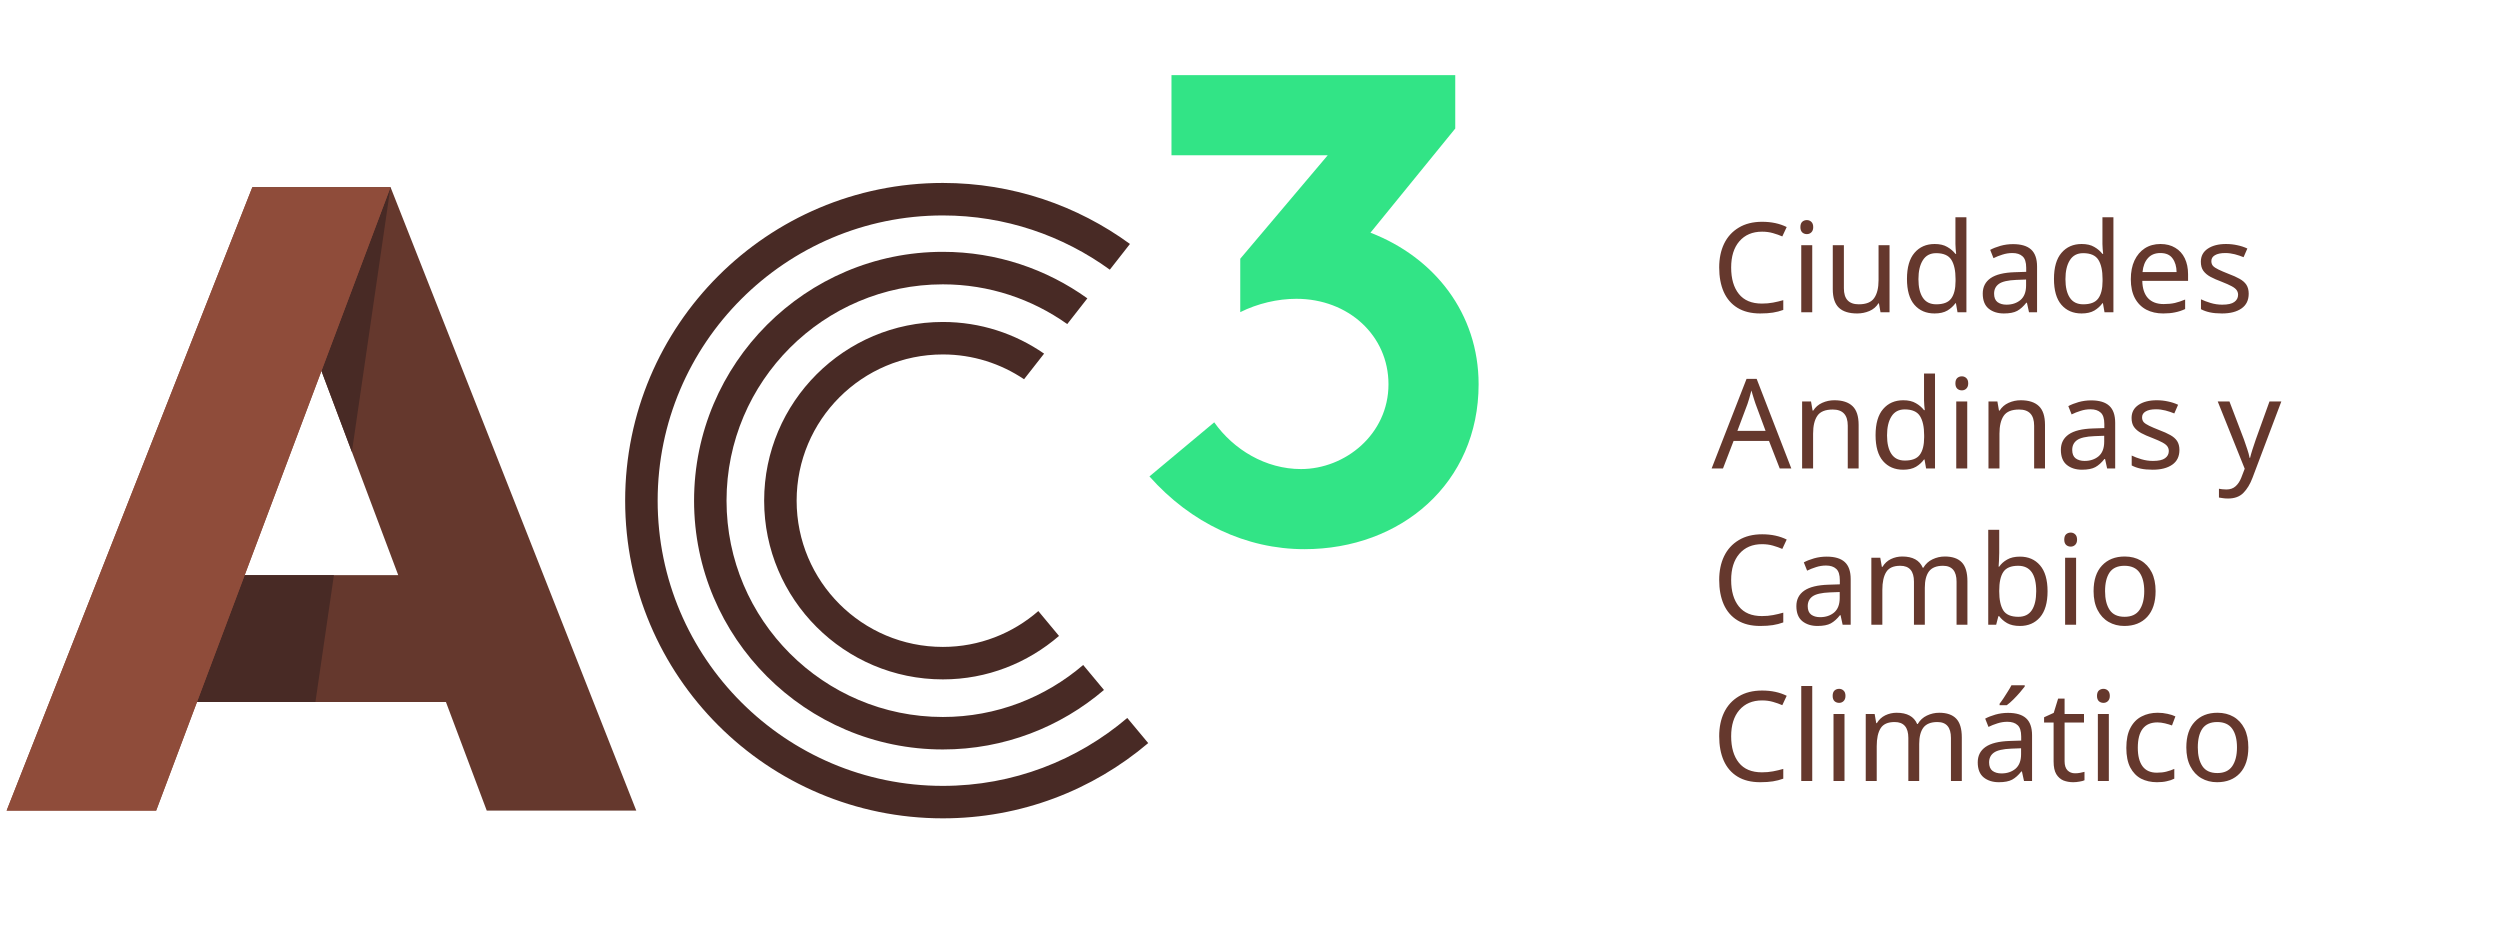
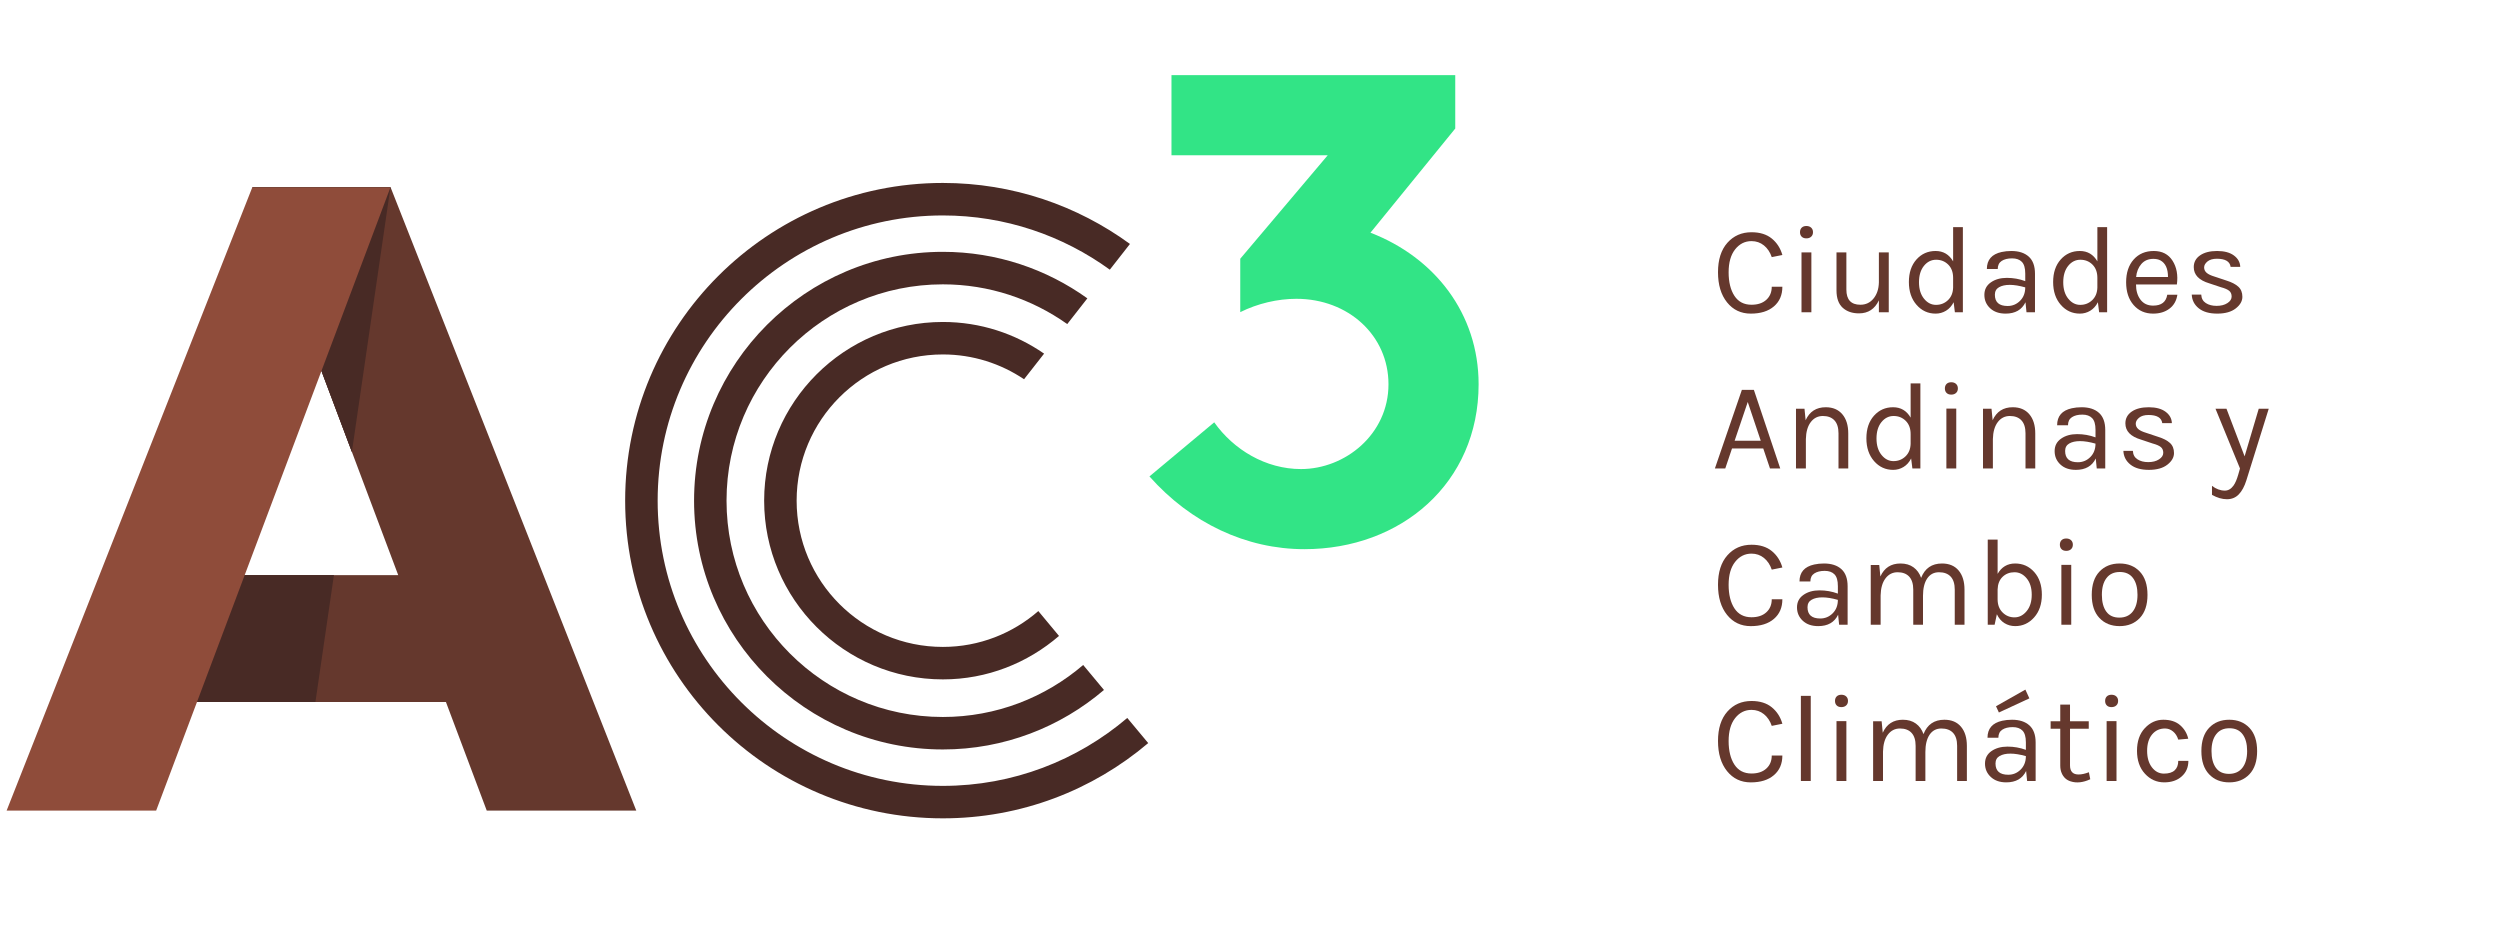
- <svg xmlns="http://www.w3.org/2000/svg" xmlns:xlink="http://www.w3.org/1999/xlink" version="1.1" x="0px" y="0px" width="320px" height="120px" viewBox="0 -12.5 320 120" enable-background="new 0 -12.5 320 120" xml:space="preserve">
+ <svg xmlns="http://www.w3.org/2000/svg" version="1.1" x="0px" y="0px" width="320px" height="120px" viewBox="0 -12.5 320 120" enable-background="new 0 -12.5 320 120" xml:space="preserve">
  <g id="Calque_2" display="none">
    <polygon display="inline" fill="#1A578B" points="61.648,20.045 74.076,20.045 53.458,69.961 41.037,69.961  " />
    <rect x="61.919" y="20.045" display="inline" fill="#007AC8" width="12.157" height="54.844" />
    <rect x="20.364" y="20.045" display="inline" fill="#1A578B" width="12.158" height="54.844" />
    <g display="inline">
      <polygon fill="#007AC8" points="33.063,20.045 20.364,20.045 41.037,69.961 53.458,69.961   " />
    </g>
  </g>
  <g id="Layer_1">
-     <rect x="219.087" y="16.57" fill="none" width="75.412" height="72.861" />
-     <text transform="matrix(1 0 0 1 219.0879 27.4668)">
-       <tspan x="0" y="0" fill="#65382D" font-family="'Karmilla-Regular'" font-size="16">Ciudades </tspan>
-       <tspan x="0" y="20" fill="#65382D" font-family="'Karmilla-Regular'" font-size="16">Andinas y </tspan>
-       <tspan x="0" y="40" fill="#65382D" font-family="'Karmilla-Regular'" font-size="16">Cambio </tspan>
-       <tspan x="0" y="60" fill="#65382D" font-family="'Karmilla-Regular'" font-size="16">Climático</tspan>
-     </text>
+     <g>
+       <path fill="#65382D" d="M224.191,17.227c1.078,0,1.944,0.27,2.601,0.808c0.656,0.539,1.106,1.24,1.352,2.104l-1.359,0.272    c-0.214-0.629-0.547-1.128-1-1.496c-0.454-0.368-0.984-0.552-1.593-0.552c-0.842,0-1.541,0.352-2.096,1.056    c-0.555,0.704-0.832,1.683-0.832,2.936s0.248,2.259,0.744,3.016c0.496,0.758,1.224,1.136,2.184,1.136    c0.801,0,1.433-0.21,1.896-0.632s0.696-0.979,0.696-1.672h1.359c0,1.056-0.359,1.894-1.08,2.512    c-0.72,0.619-1.706,0.928-2.96,0.928c-1.253,0-2.267-0.48-3.04-1.44s-1.159-2.245-1.159-3.856c0-1.61,0.399-2.866,1.199-3.768    C221.904,17.678,222.934,17.227,224.191,17.227z" />
+       <path fill="#65382D" d="M231.216,18.011c-0.256,0-0.456-0.072-0.601-0.216c-0.144-0.144-0.216-0.336-0.216-0.576    c0-0.24,0.072-0.432,0.216-0.576c0.145-0.144,0.345-0.216,0.601-0.216s0.461,0.072,0.615,0.216    c0.155,0.144,0.232,0.336,0.232,0.576c0,0.24-0.077,0.432-0.232,0.576C231.677,17.939,231.472,18.011,231.216,18.011z     M230.592,19.803h1.264v7.664h-1.264V19.803z" />
+       <path fill="#65382D" d="M240.496,25.947c-0.523,1.109-1.371,1.664-2.544,1.664c-0.864,0-1.561-0.24-2.089-0.72    c-0.527-0.48-0.792-1.221-0.792-2.224v-4.864h1.265v4.768c0,1.291,0.597,1.936,1.792,1.936c0.693,0,1.256-0.267,1.688-0.8    c0.433-0.534,0.659-1.216,0.681-2.048v-3.856h1.264v7.664h-1.264V25.947z" />
+       <path fill="#65382D" d="M250,20.955v-4.384h1.248v10.896h-1.024l-0.159-1.28c-0.246,0.48-0.571,0.843-0.977,1.088    s-0.848,0.368-1.328,0.368c-0.971,0-1.784-0.373-2.439-1.12c-0.656-0.747-0.984-1.72-0.984-2.92c0-1.2,0.322-2.163,0.968-2.888    c0.646-0.725,1.462-1.088,2.448-1.088S249.488,20.069,250,20.955z M247.824,20.747c-0.619,0-1.139,0.262-1.561,0.784    c-0.421,0.523-0.632,1.222-0.632,2.096s0.214,1.576,0.641,2.104c0.426,0.528,0.938,0.792,1.535,0.792c0.598,0,1.106-0.2,1.528-0.6    c0.421-0.4,0.643-0.936,0.664-1.608v-1.248c0-0.714-0.208-1.28-0.624-1.696S248.442,20.747,247.824,20.747z" />
+       <path fill="#65382D" d="M259.231,22.507c0-0.693-0.144-1.189-0.432-1.488c-0.288-0.298-0.707-0.448-1.256-0.448    c-0.55,0-0.992,0.109-1.328,0.328s-0.504,0.562-0.504,1.032h-1.392c0-1.173,0.629-1.898,1.888-2.176    c0.384-0.085,0.8-0.128,1.248-0.128c0.949,0,1.69,0.24,2.224,0.72s0.8,1.211,0.8,2.192v4.928h-1.088l-0.128-1.28    c-0.47,0.971-1.317,1.456-2.544,1.456c-0.832,0-1.493-0.229-1.983-0.688c-0.491-0.458-0.736-1.029-0.736-1.712    c0-0.683,0.277-1.216,0.832-1.6c0.544-0.384,1.227-0.576,2.048-0.576s1.605,0.139,2.352,0.416V22.507z M259.231,24.283    c-0.757-0.213-1.418-0.32-1.983-0.32s-1.024,0.102-1.376,0.304c-0.353,0.203-0.528,0.523-0.528,0.96c0,0.96,0.544,1.44,1.632,1.44    c0.619,0,1.149-0.222,1.593-0.664C259.011,25.56,259.231,24.987,259.231,24.283z" />
+       <path fill="#65382D" d="M268.464,20.955v-4.384h1.248v10.896h-1.024l-0.159-1.28c-0.246,0.48-0.571,0.843-0.977,1.088    s-0.848,0.368-1.328,0.368c-0.971,0-1.784-0.373-2.439-1.12c-0.656-0.747-0.984-1.72-0.984-2.92c0-1.2,0.322-2.163,0.968-2.888    c0.646-0.725,1.462-1.088,2.448-1.088S267.952,20.069,268.464,20.955z M266.288,20.747c-0.619,0-1.139,0.262-1.561,0.784    c-0.421,0.523-0.632,1.222-0.632,2.096s0.214,1.576,0.641,2.104c0.426,0.528,0.938,0.792,1.535,0.792c0.598,0,1.106-0.2,1.528-0.6    c0.421-0.4,0.643-0.936,0.664-1.608v-1.248c0-0.714-0.208-1.28-0.624-1.696S266.906,20.747,266.288,20.747z" />
+       <path fill="#65382D" d="M275.6,26.619c1.056,0,1.658-0.464,1.809-1.392h1.296c-0.118,0.768-0.456,1.363-1.017,1.784    c-0.56,0.421-1.256,0.632-2.088,0.632c-1.023,0-1.855-0.365-2.496-1.096c-0.64-0.73-0.96-1.704-0.96-2.92    c0-1.216,0.322-2.187,0.968-2.912c0.646-0.725,1.505-1.088,2.576-1.088c1.072,0,1.872,0.416,2.4,1.248s0.712,1.845,0.552,3.04    h-5.231c0,0.789,0.191,1.438,0.575,1.944C274.368,26.366,274.906,26.619,275.6,26.619z M276.527,20.827    c-0.245-0.128-0.544-0.192-0.896-0.192c-0.65,0-1.166,0.222-1.544,0.664c-0.379,0.443-0.601,0.995-0.664,1.656h4.08    C277.504,21.888,277.179,21.179,276.527,20.827z" />
+       <path fill="#65382D" d="M281.608,20.187c0.538-0.374,1.266-0.56,2.184-0.56c0.917,0,1.635,0.192,2.152,0.576    c0.517,0.384,0.786,0.87,0.808,1.456h-1.232c-0.096-0.693-0.683-1.04-1.76-1.04c-0.522,0-0.925,0.118-1.208,0.352    c-0.282,0.235-0.424,0.488-0.424,0.76s0.106,0.501,0.32,0.688c0.213,0.187,0.555,0.349,1.023,0.488l1.536,0.512    c0.65,0.203,1.149,0.461,1.496,0.776c0.347,0.315,0.521,0.747,0.521,1.296c0,0.55-0.283,1.045-0.849,1.488    c-0.565,0.442-1.354,0.664-2.368,0.664c-1.013,0-1.803-0.226-2.367-0.68c-0.566-0.453-0.864-1.037-0.896-1.752h1.216    c0.021,0.48,0.216,0.84,0.584,1.08c0.368,0.24,0.829,0.36,1.384,0.36s1.014-0.117,1.376-0.352c0.363-0.234,0.545-0.515,0.545-0.84    s-0.107-0.573-0.32-0.744c-0.214-0.17-0.561-0.32-1.04-0.448l-1.488-0.496c-1.333-0.395-2-1.088-2-2.08    C280.8,21.062,281.069,20.56,281.608,20.187z" />
+       <path fill="#65382D" d="M222.96,37.403h1.536l3.376,10.064h-1.312l-0.863-2.56h-4l-0.864,2.56h-1.328L222.96,37.403z     M222.032,43.915h3.344l-1.664-4.96L222.032,43.915z" />
+       <path fill="#65382D" d="M231.12,41.291c0.501-1.109,1.36-1.664,2.576-1.664c0.906,0,1.613,0.299,2.12,0.896    c0.506,0.597,0.76,1.414,0.76,2.448v4.496h-1.248v-4.496c0-0.736-0.174-1.291-0.521-1.664c-0.347-0.373-0.84-0.56-1.479-0.56    s-1.157,0.262-1.552,0.784c-0.396,0.523-0.604,1.248-0.624,2.176v3.76h-1.265v-7.648h1.089L231.12,41.291z" />
+       <path fill="#65382D" d="M244.561,40.955v-4.384h1.248v10.896h-1.024l-0.159-1.28c-0.246,0.48-0.571,0.843-0.977,1.088    s-0.848,0.368-1.328,0.368c-0.971,0-1.784-0.373-2.439-1.12c-0.656-0.747-0.984-1.72-0.984-2.92c0-1.2,0.322-2.163,0.968-2.888    c0.646-0.725,1.462-1.088,2.448-1.088S244.049,40.069,244.561,40.955z M242.385,40.747c-0.619,0-1.139,0.262-1.561,0.784    c-0.421,0.523-0.632,1.222-0.632,2.096s0.214,1.576,0.641,2.104c0.426,0.528,0.938,0.792,1.535,0.792c0.598,0,1.106-0.2,1.528-0.6    c0.421-0.4,0.643-0.936,0.664-1.608v-1.248c0-0.714-0.208-1.28-0.624-1.696S243.003,40.747,242.385,40.747z" />
+       <path fill="#65382D" d="M249.761,38.011c-0.256,0-0.456-0.072-0.601-0.216c-0.144-0.144-0.216-0.336-0.216-0.576    c0-0.24,0.072-0.432,0.216-0.576c0.145-0.144,0.345-0.216,0.601-0.216s0.461,0.072,0.615,0.216    c0.155,0.144,0.232,0.336,0.232,0.576c0,0.24-0.077,0.432-0.232,0.576C250.222,37.939,250.017,38.011,249.761,38.011z     M249.137,39.803h1.264v7.664h-1.264V39.803z" />
+       <path fill="#65382D" d="M255.057,41.291c0.501-1.109,1.36-1.664,2.576-1.664c0.906,0,1.613,0.299,2.12,0.896    c0.506,0.597,0.76,1.414,0.76,2.448v4.496h-1.248v-4.496c0-0.736-0.174-1.291-0.521-1.664c-0.347-0.373-0.84-0.56-1.479-0.56    s-1.157,0.262-1.552,0.784c-0.396,0.523-0.604,1.248-0.624,2.176v3.76h-1.265v-7.648h1.089L255.057,41.291z" />
+       <path fill="#65382D" d="M268.224,42.507c0-0.693-0.144-1.189-0.432-1.488c-0.288-0.298-0.707-0.448-1.256-0.448    c-0.55,0-0.992,0.109-1.328,0.328s-0.504,0.562-0.504,1.032h-1.392c0-1.173,0.629-1.898,1.888-2.176    c0.384-0.085,0.8-0.128,1.248-0.128c0.949,0,1.69,0.24,2.224,0.72s0.8,1.211,0.8,2.192v4.928h-1.088l-0.128-1.28    c-0.47,0.971-1.317,1.456-2.544,1.456c-0.832,0-1.493-0.229-1.983-0.688c-0.491-0.458-0.736-1.029-0.736-1.712    c0-0.683,0.277-1.216,0.832-1.6c0.544-0.384,1.227-0.576,2.048-0.576s1.605,0.139,2.352,0.416V42.507z M268.224,44.283    c-0.757-0.213-1.418-0.32-1.983-0.32s-1.024,0.102-1.376,0.304c-0.353,0.203-0.528,0.523-0.528,0.96c0,0.96,0.544,1.44,1.632,1.44    c0.619,0,1.149-0.222,1.593-0.664C268.003,45.56,268.224,44.987,268.224,44.283z" />
+       <path fill="#65382D" d="M272.856,40.187c0.538-0.374,1.266-0.56,2.184-0.56c0.917,0,1.635,0.192,2.152,0.576    c0.517,0.384,0.786,0.87,0.808,1.456h-1.232c-0.096-0.693-0.683-1.04-1.76-1.04c-0.522,0-0.925,0.118-1.208,0.352    c-0.282,0.235-0.424,0.488-0.424,0.76s0.106,0.501,0.32,0.688c0.213,0.187,0.555,0.349,1.023,0.488l1.536,0.512    c0.65,0.203,1.149,0.461,1.496,0.776c0.347,0.315,0.521,0.747,0.521,1.296c0,0.55-0.283,1.045-0.849,1.488    c-0.565,0.442-1.354,0.664-2.368,0.664c-1.013,0-1.803-0.226-2.367-0.68c-0.566-0.453-0.864-1.037-0.896-1.752h1.216    c0.021,0.48,0.216,0.84,0.584,1.08c0.368,0.24,0.829,0.36,1.384,0.36s1.014-0.117,1.376-0.352c0.363-0.234,0.545-0.515,0.545-0.84    s-0.107-0.573-0.32-0.744c-0.214-0.17-0.561-0.32-1.04-0.448l-1.488-0.496c-1.333-0.395-2-1.088-2-2.08    C272.048,41.062,272.317,40.56,272.856,40.187z" />
+       <path fill="#65382D" d="M283.136,49.69c0.522,0.405,1.072,0.608,1.647,0.608c0.427,0,0.795-0.214,1.104-0.64    c0.224-0.31,0.427-0.779,0.608-1.408l0.224-0.784l-3.136-7.648h1.407l2.32,6.096l1.809-6.096h1.279l-2.863,9.167    c-0.246,0.779-0.568,1.377-0.969,1.792c-0.399,0.416-0.906,0.624-1.52,0.624s-1.251-0.187-1.912-0.56V49.69z" />
+       <path fill="#65382D" d="M224.191,57.227c1.078,0,1.944,0.27,2.601,0.809c0.656,0.538,1.106,1.239,1.352,2.104l-1.359,0.272    c-0.214-0.63-0.547-1.128-1-1.496c-0.454-0.368-0.984-0.552-1.593-0.552c-0.842,0-1.541,0.352-2.096,1.056    s-0.832,1.683-0.832,2.936c0,1.254,0.248,2.259,0.744,3.017c0.496,0.757,1.224,1.136,2.184,1.136c0.801,0,1.433-0.211,1.896-0.632    c0.464-0.422,0.696-0.979,0.696-1.672h1.359c0,1.056-0.359,1.894-1.08,2.512c-0.72,0.619-1.706,0.928-2.96,0.928    c-1.253,0-2.267-0.479-3.04-1.439s-1.159-2.245-1.159-3.856c0-1.61,0.399-2.866,1.199-3.768    C221.904,57.678,222.934,57.227,224.191,57.227z" />
+       <path fill="#65382D" d="M235.247,62.507c0-0.693-0.144-1.189-0.432-1.488c-0.288-0.298-0.707-0.448-1.256-0.448    c-0.55,0-0.992,0.11-1.328,0.328c-0.336,0.219-0.504,0.563-0.504,1.032h-1.392c0-1.173,0.629-1.898,1.888-2.176    c0.384-0.085,0.8-0.128,1.248-0.128c0.949,0,1.69,0.24,2.224,0.72c0.533,0.48,0.8,1.211,0.8,2.192v4.928h-1.088l-0.128-1.28    c-0.47,0.971-1.317,1.456-2.544,1.456c-0.832,0-1.493-0.229-1.983-0.688c-0.491-0.459-0.736-1.029-0.736-1.712    s0.277-1.217,0.832-1.601c0.544-0.384,1.227-0.576,2.048-0.576s1.605,0.139,2.352,0.416V62.507z M235.247,64.283    c-0.757-0.214-1.418-0.32-1.983-0.32s-1.024,0.102-1.376,0.304c-0.353,0.203-0.528,0.522-0.528,0.96c0,0.96,0.544,1.44,1.632,1.44    c0.619,0,1.149-0.222,1.593-0.664C235.026,65.561,235.247,64.986,235.247,64.283z" />
+       <path fill="#65382D" d="M240.688,61.291c0.501-1.109,1.36-1.664,2.576-1.664c0.661,0,1.216,0.162,1.664,0.488    c0.447,0.325,0.773,0.775,0.976,1.352c0.48-1.227,1.371-1.84,2.672-1.84c0.918,0,1.627,0.299,2.128,0.896    c0.502,0.598,0.752,1.414,0.752,2.448v4.496h-1.248v-4.496c0-0.736-0.173-1.29-0.52-1.664c-0.347-0.373-0.846-0.56-1.496-0.56    s-1.154,0.267-1.512,0.8s-0.536,1.27-0.536,2.208v3.712h-1.248v-4.496c0-0.736-0.174-1.29-0.521-1.664    c-0.347-0.373-0.84-0.56-1.479-0.56s-1.157,0.261-1.552,0.784c-0.396,0.522-0.604,1.247-0.624,2.176v3.76h-1.265v-7.648h1.089    L240.688,61.291z" />
+       <path fill="#65382D" d="M255.695,60.955c0.512-0.886,1.259-1.328,2.24-1.328s1.797,0.365,2.448,1.096    c0.65,0.73,0.976,1.696,0.976,2.896c0,1.199-0.331,2.17-0.992,2.912c-0.661,0.741-1.467,1.111-2.416,1.111    c-0.512,0-0.974-0.128-1.384-0.384c-0.411-0.256-0.733-0.635-0.968-1.136l-0.288,1.344h-0.88V56.57h1.264V60.955z M257.855,60.747    c-0.608,0-1.115,0.194-1.521,0.584s-0.618,0.931-0.64,1.624v1.248c0,0.704,0.211,1.267,0.632,1.688    c0.422,0.422,0.931,0.632,1.528,0.632s1.114-0.264,1.552-0.792c0.438-0.527,0.656-1.229,0.656-2.104s-0.216-1.573-0.648-2.096    C258.983,61.008,258.464,60.747,257.855,60.747z" />
+       <path fill="#65382D" d="M264.479,58.011c-0.256,0-0.456-0.072-0.601-0.216c-0.144-0.145-0.216-0.336-0.216-0.576    s0.072-0.432,0.216-0.576c0.145-0.144,0.345-0.216,0.601-0.216s0.461,0.072,0.615,0.216c0.155,0.145,0.232,0.336,0.232,0.576    s-0.077,0.432-0.232,0.576C264.94,57.938,264.735,58.011,264.479,58.011z M263.855,59.803h1.264v7.664h-1.264V59.803z" />
+       <path fill="#65382D" d="M268.728,60.667c0.656-0.693,1.517-1.04,2.584-1.04c1.066,0,1.928,0.347,2.584,1.04    s0.983,1.686,0.983,2.976c0,1.28-0.327,2.267-0.983,2.96s-1.518,1.04-2.584,1.04c-1.067,0-1.928-0.347-2.584-1.04    s-0.984-1.68-0.984-2.96C267.743,62.353,268.071,61.36,268.728,60.667z M273.6,63.635c0-0.912-0.192-1.627-0.576-2.144    c-0.384-0.518-0.947-0.776-1.688-0.776s-1.31,0.259-1.703,0.776c-0.396,0.517-0.593,1.231-0.593,2.144s0.187,1.627,0.561,2.144    c0.373,0.518,0.931,0.776,1.672,0.776s1.314-0.259,1.72-0.776C273.396,65.262,273.6,64.547,273.6,63.635z" />
+       <path fill="#65382D" d="M224.191,77.227c1.078,0,1.944,0.27,2.601,0.809c0.656,0.538,1.106,1.239,1.352,2.104l-1.359,0.272    c-0.214-0.63-0.547-1.128-1-1.496c-0.454-0.368-0.984-0.552-1.593-0.552c-0.842,0-1.541,0.352-2.096,1.056    s-0.832,1.683-0.832,2.936c0,1.254,0.248,2.259,0.744,3.017c0.496,0.757,1.224,1.136,2.184,1.136c0.801,0,1.433-0.211,1.896-0.632    c0.464-0.422,0.696-0.979,0.696-1.672h1.359c0,1.056-0.359,1.894-1.08,2.512c-0.72,0.619-1.706,0.928-2.96,0.928    c-1.253,0-2.267-0.479-3.04-1.439s-1.159-2.245-1.159-3.856c0-1.61,0.399-2.866,1.199-3.768    C221.904,77.678,222.934,77.227,224.191,77.227z" />
+       <path fill="#65382D" d="M230.512,76.57h1.264v10.896h-1.264V76.57z" />
+       <path fill="#65382D" d="M235.696,78.011c-0.256,0-0.456-0.072-0.601-0.216c-0.144-0.145-0.216-0.336-0.216-0.576    s0.072-0.432,0.216-0.576c0.145-0.144,0.345-0.216,0.601-0.216s0.461,0.072,0.615,0.216c0.155,0.145,0.232,0.336,0.232,0.576    s-0.077,0.432-0.232,0.576C236.157,77.938,235.952,78.011,235.696,78.011z M235.072,79.803h1.264v7.664h-1.264V79.803z" />
+       <path fill="#65382D" d="M240.992,81.291c0.501-1.109,1.36-1.664,2.576-1.664c0.661,0,1.216,0.162,1.664,0.488    c0.447,0.325,0.773,0.775,0.976,1.352c0.48-1.227,1.371-1.84,2.672-1.84c0.918,0,1.627,0.299,2.128,0.896    c0.502,0.598,0.752,1.414,0.752,2.448v4.496h-1.248v-4.496c0-0.736-0.173-1.29-0.52-1.664c-0.347-0.373-0.846-0.56-1.496-0.56    s-1.154,0.267-1.512,0.8s-0.536,1.27-0.536,2.208v3.712H245.2v-4.496c0-0.736-0.174-1.29-0.521-1.664    c-0.347-0.373-0.84-0.56-1.479-0.56s-1.157,0.261-1.552,0.784c-0.396,0.522-0.604,1.247-0.624,2.176v3.76h-1.265v-7.648h1.089    L240.992,81.291z" />
+       <path fill="#65382D" d="M259.312,82.507c0-0.693-0.145-1.189-0.433-1.488c-0.288-0.298-0.706-0.448-1.256-0.448    s-0.992,0.11-1.328,0.328c-0.336,0.219-0.504,0.563-0.504,1.032H254.4c0-1.173,0.629-1.898,1.888-2.176    c0.384-0.085,0.8-0.128,1.248-0.128c0.949,0,1.69,0.24,2.224,0.72c0.533,0.48,0.801,1.211,0.801,2.192v4.928h-1.089l-0.128-1.28    c-0.469,0.971-1.317,1.456-2.544,1.456c-0.821,0-1.479-0.229-1.976-0.688c-0.496-0.459-0.744-1.029-0.744-1.712    s0.274-1.217,0.824-1.601c0.549-0.384,1.234-0.576,2.056-0.576s1.605,0.139,2.353,0.416V82.507z M259.312,84.283    c-0.758-0.214-1.419-0.32-1.984-0.32s-1.024,0.102-1.376,0.304c-0.352,0.203-0.528,0.522-0.528,0.96c0,0.96,0.544,1.44,1.632,1.44    c0.608,0,1.131-0.214,1.568-0.641c0.438-0.426,0.667-0.976,0.688-1.647V84.283z M259.76,76.891l-3.903,1.809l-0.368-0.801    l3.76-2.128L259.76,76.891z" />
+       <path fill="#65382D" d="M267.553,87.243c-0.918,0.426-1.755,0.517-2.513,0.271c-0.544-0.17-0.928-0.528-1.151-1.072    c-0.117-0.266-0.176-0.586-0.176-0.96v-4.704h-1.232v-0.96h1.232V77.69h1.248v2.128h2.399v0.96h-2.399v4.688    c0,0.778,0.362,1.168,1.088,1.168c0.395,0,0.837-0.096,1.328-0.288L267.553,87.243z" />
+       <path fill="#65382D" d="M270.272,78.011c-0.256,0-0.456-0.072-0.601-0.216c-0.144-0.145-0.216-0.336-0.216-0.576    s0.072-0.432,0.216-0.576c0.145-0.144,0.345-0.216,0.601-0.216s0.461,0.072,0.615,0.216c0.155,0.145,0.232,0.336,0.232,0.576    s-0.077,0.432-0.232,0.576C270.733,77.938,270.528,78.011,270.272,78.011z M269.648,79.803h1.264v7.664h-1.264V79.803z" />
+       <path fill="#65382D" d="M276.904,79.627c0.901,0,1.618,0.231,2.152,0.696c0.533,0.464,0.88,1.042,1.04,1.735l-1.28,0.112    c-0.139-0.448-0.363-0.797-0.672-1.048c-0.31-0.251-0.651-0.376-1.024-0.376c-0.683,0-1.234,0.256-1.656,0.768    c-0.421,0.512-0.632,1.208-0.632,2.088s0.205,1.587,0.616,2.12c0.41,0.533,0.923,0.8,1.536,0.8s1.072-0.141,1.376-0.424    c0.304-0.282,0.456-0.686,0.456-1.208h1.296c0,0.821-0.285,1.485-0.856,1.992c-0.57,0.507-1.314,0.76-2.231,0.76    c-0.971,0-1.795-0.368-2.472-1.104c-0.678-0.736-1.017-1.715-1.017-2.937c0-1.221,0.336-2.189,1.008-2.903    C275.217,79.984,276.003,79.627,276.904,79.627z" />
+       <path fill="#65382D" d="M282.761,80.667c0.656-0.693,1.517-1.04,2.584-1.04c1.066,0,1.928,0.347,2.584,1.04    s0.983,1.686,0.983,2.976c0,1.28-0.327,2.267-0.983,2.96s-1.518,1.04-2.584,1.04c-1.067,0-1.928-0.347-2.584-1.04    s-0.984-1.68-0.984-2.96C281.776,82.353,282.104,81.36,282.761,80.667z M287.633,83.635c0-0.912-0.192-1.627-0.576-2.144    c-0.384-0.518-0.947-0.776-1.688-0.776s-1.31,0.259-1.703,0.776c-0.396,0.517-0.593,1.231-0.593,2.144s0.187,1.627,0.561,2.144    c0.373,0.518,0.931,0.776,1.672,0.776s1.314-0.259,1.72-0.776C287.43,85.262,287.633,84.547,287.633,83.635z" />
+     </g>
  </g>
  <g id="Calque_3" display="none">
    <g display="inline" opacity="0.7">
      <path d="M39.318,20.045h16.508l18,54.845H61.262L57.46,63.059H37.092L33.206,74.89H20.642L39.318,20.045z M39.628,55.538h15.381    L47.403,31.96L39.628,55.538z" />
    </g>
  </g>
  <g id="Calque_4">
    <g>
      <path fill="#482A25" d="M132.907,65.717c-3.278,2.845-7.539,4.588-12.221,4.588c-10.336,0-18.717-8.382-18.717-18.718    c0-10.338,8.381-18.718,18.717-18.718c3.852,0,7.418,1.177,10.392,3.174l2.566-3.277c-3.684-2.553-8.145-4.054-12.958-4.054    c-12.612,0-22.875,10.259-22.875,22.875c0,12.612,10.262,22.875,22.875,22.875c5.685,0,10.865-2.112,14.867-5.562L132.907,65.717z    " />
      <path fill="#482A25" d="M144.291,79.397c-6.368,5.417-14.607,8.695-23.604,8.695c-20.13,0-36.507-16.377-36.507-36.506    c0-20.133,16.377-36.509,36.507-36.509c7.979,0,15.358,2.583,21.37,6.942l2.577-3.293c-6.719-4.903-14.992-7.809-23.947-7.809    c-22.458,0-40.667,18.207-40.667,40.668c0,22.459,18.208,40.662,40.667,40.662c10.02,0,19.194-3.621,26.284-9.632L144.291,79.397z    " />
      <path fill="#482A25" d="M138.647,72.618c-4.839,4.143-11.107,6.656-17.963,6.656c-15.265,0-27.688-12.424-27.688-27.688    c0-15.269,12.424-27.69,27.69-27.69c5.932,0,11.416,1.89,15.921,5.085l2.575-3.291c-5.216-3.739-11.599-5.955-18.494-5.955    c-17.562,0-31.847,14.287-31.847,31.851c0,17.557,14.286,31.845,31.847,31.845c7.865,0,15.061-2.876,20.62-7.616L138.647,72.618z" />
    </g>
    <g>
      <path fill="#32E486" d="M155.421,41.558c2.479,3.502,6.582,5.982,11.11,5.982c5.642,0,11.195-4.444,11.195-10.853    c0-6.239-5.129-10.94-11.793-10.94c-2.394,0-4.957,0.599-7.18,1.708v-6.837L169.95,7.373h-20.001V-2.885h36.323v6.837    l-10.854,13.333c8.204,3.162,13.844,10.341,13.844,19.399c0,12.65-9.914,21.11-22.304,21.11c-7.437,0-14.529-3.333-19.828-9.313    L155.421,41.558z" />
    </g>
    <g>
-       <defs>
-         <polygon id="SVGID_1_" points="81.444,91.258 49.999,11.484 32.313,11.484 50.973,61.118 19.208,61.118 19.208,77.36      57.08,77.36 62.304,91.258    " />
-       </defs>
-       <use xlink:href="#SVGID_1_" overflow="visible" fill="#65382D" />
-       <clipPath id="SVGID_2_">
-         <use xlink:href="#SVGID_1_" overflow="visible" />
-       </clipPath>
-       <polygon clip-path="url(#SVGID_2_)" fill="#482A25" points="32.292,11.484 49.978,11.484 38.348,91.258 19.208,91.258   " />
+       <polygon fill="#482A25" points="21.487,77.36 40.374,77.36 42.742,61.118 24.151,61.118   " />
+       <polygon fill="#482A25" points="49.978,11.484 32.313,11.484 45.042,45.341   " />
    </g>
-     <rect x="19.208" y="-67.882" fill="#65382D" width="44.028" height="16.242" />
-     <polygon fill="#65382D" points="32.313,-117.516 49.999,-117.516 81.444,-37.742 62.304,-37.742  " />
-     <polygon fill="#8F4C3A" points="32.445,-117.516 50.13,-117.516 20.14,-37.742 1,-37.742  " />
-     <polygon fill="#8F4C3A" points="32.292,11.484 49.978,11.484 19.987,91.258 0.847,91.258  " />
+     <polygon fill="#65382D" points="81.444,91.258 49.999,11.484 32.313,11.484 50.973,61.118 19.208,61.118 19.208,77.36 57.08,77.36    62.304,91.258  " />
+     <g>
+       <polygon fill="#482A25" points="21.487,77.36 40.374,77.36 42.742,61.118 24.151,61.118   " />
+       <polygon fill="#482A25" points="49.978,11.484 32.313,11.484 45.042,45.341   " />
+     </g>
    <polygon fill="#8F4C3A" points="32.292,11.484 49.978,11.484 19.987,91.258 0.847,91.258  " />
  </g>
</svg>
